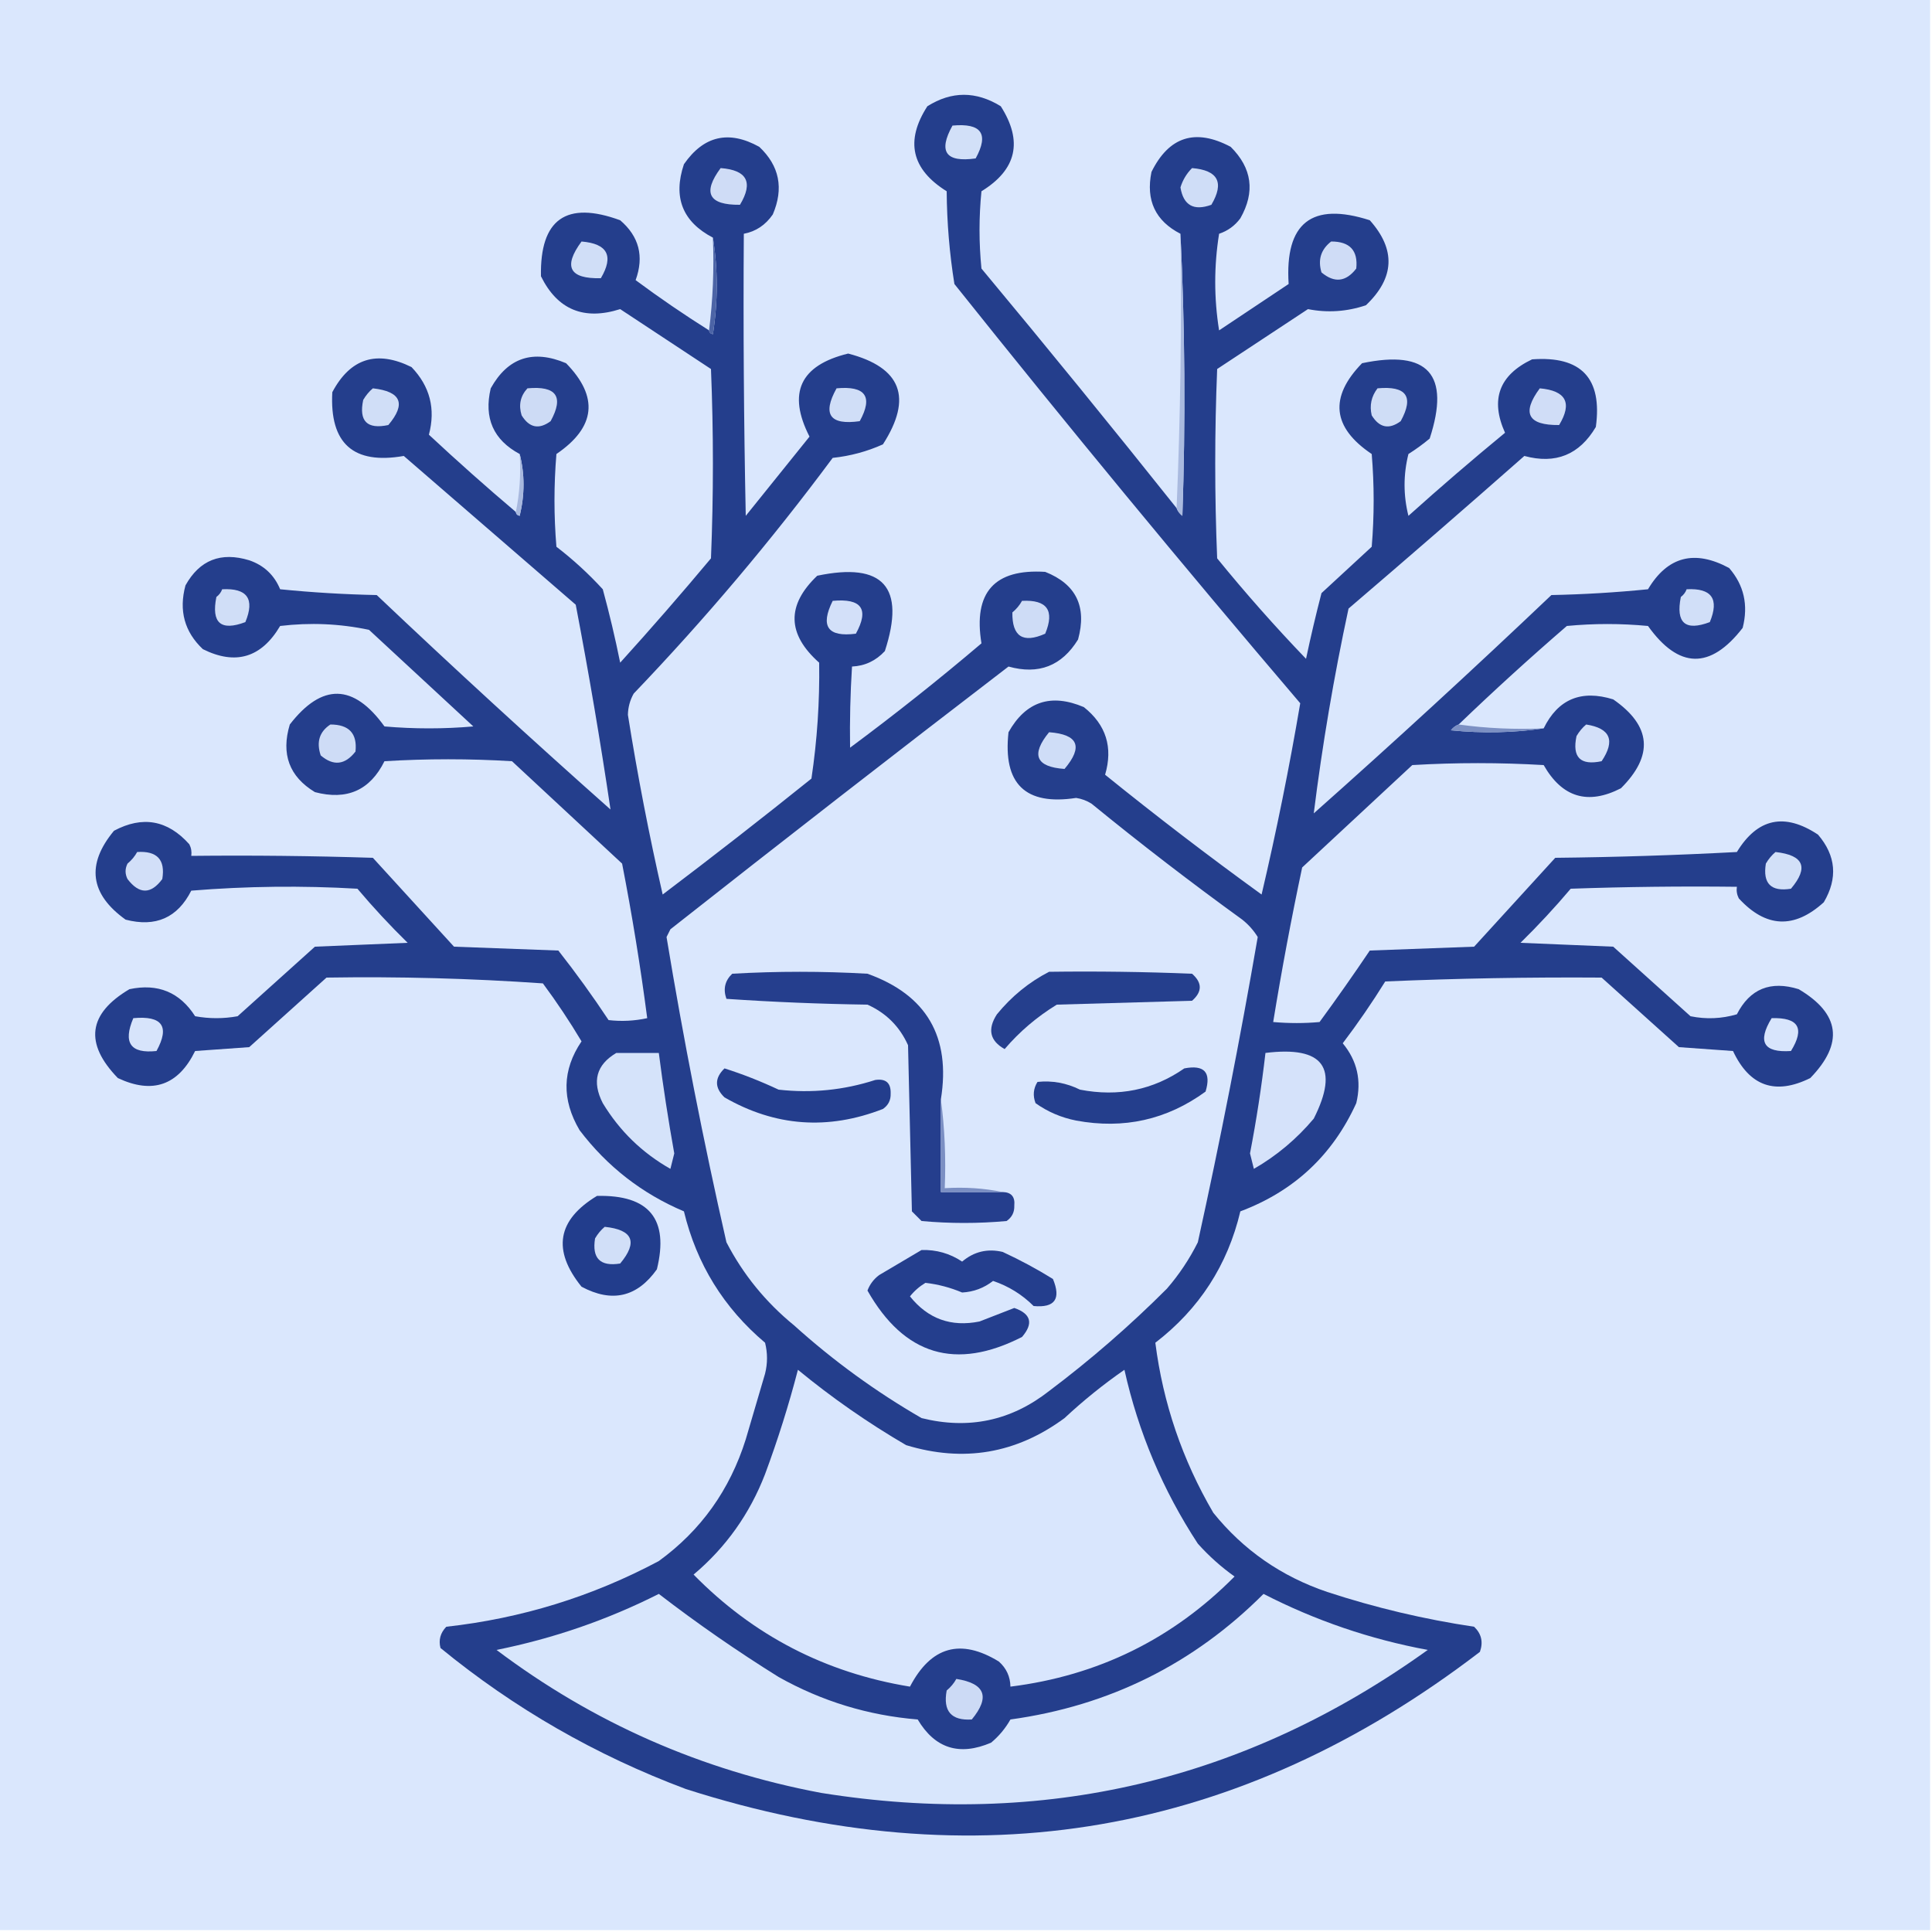
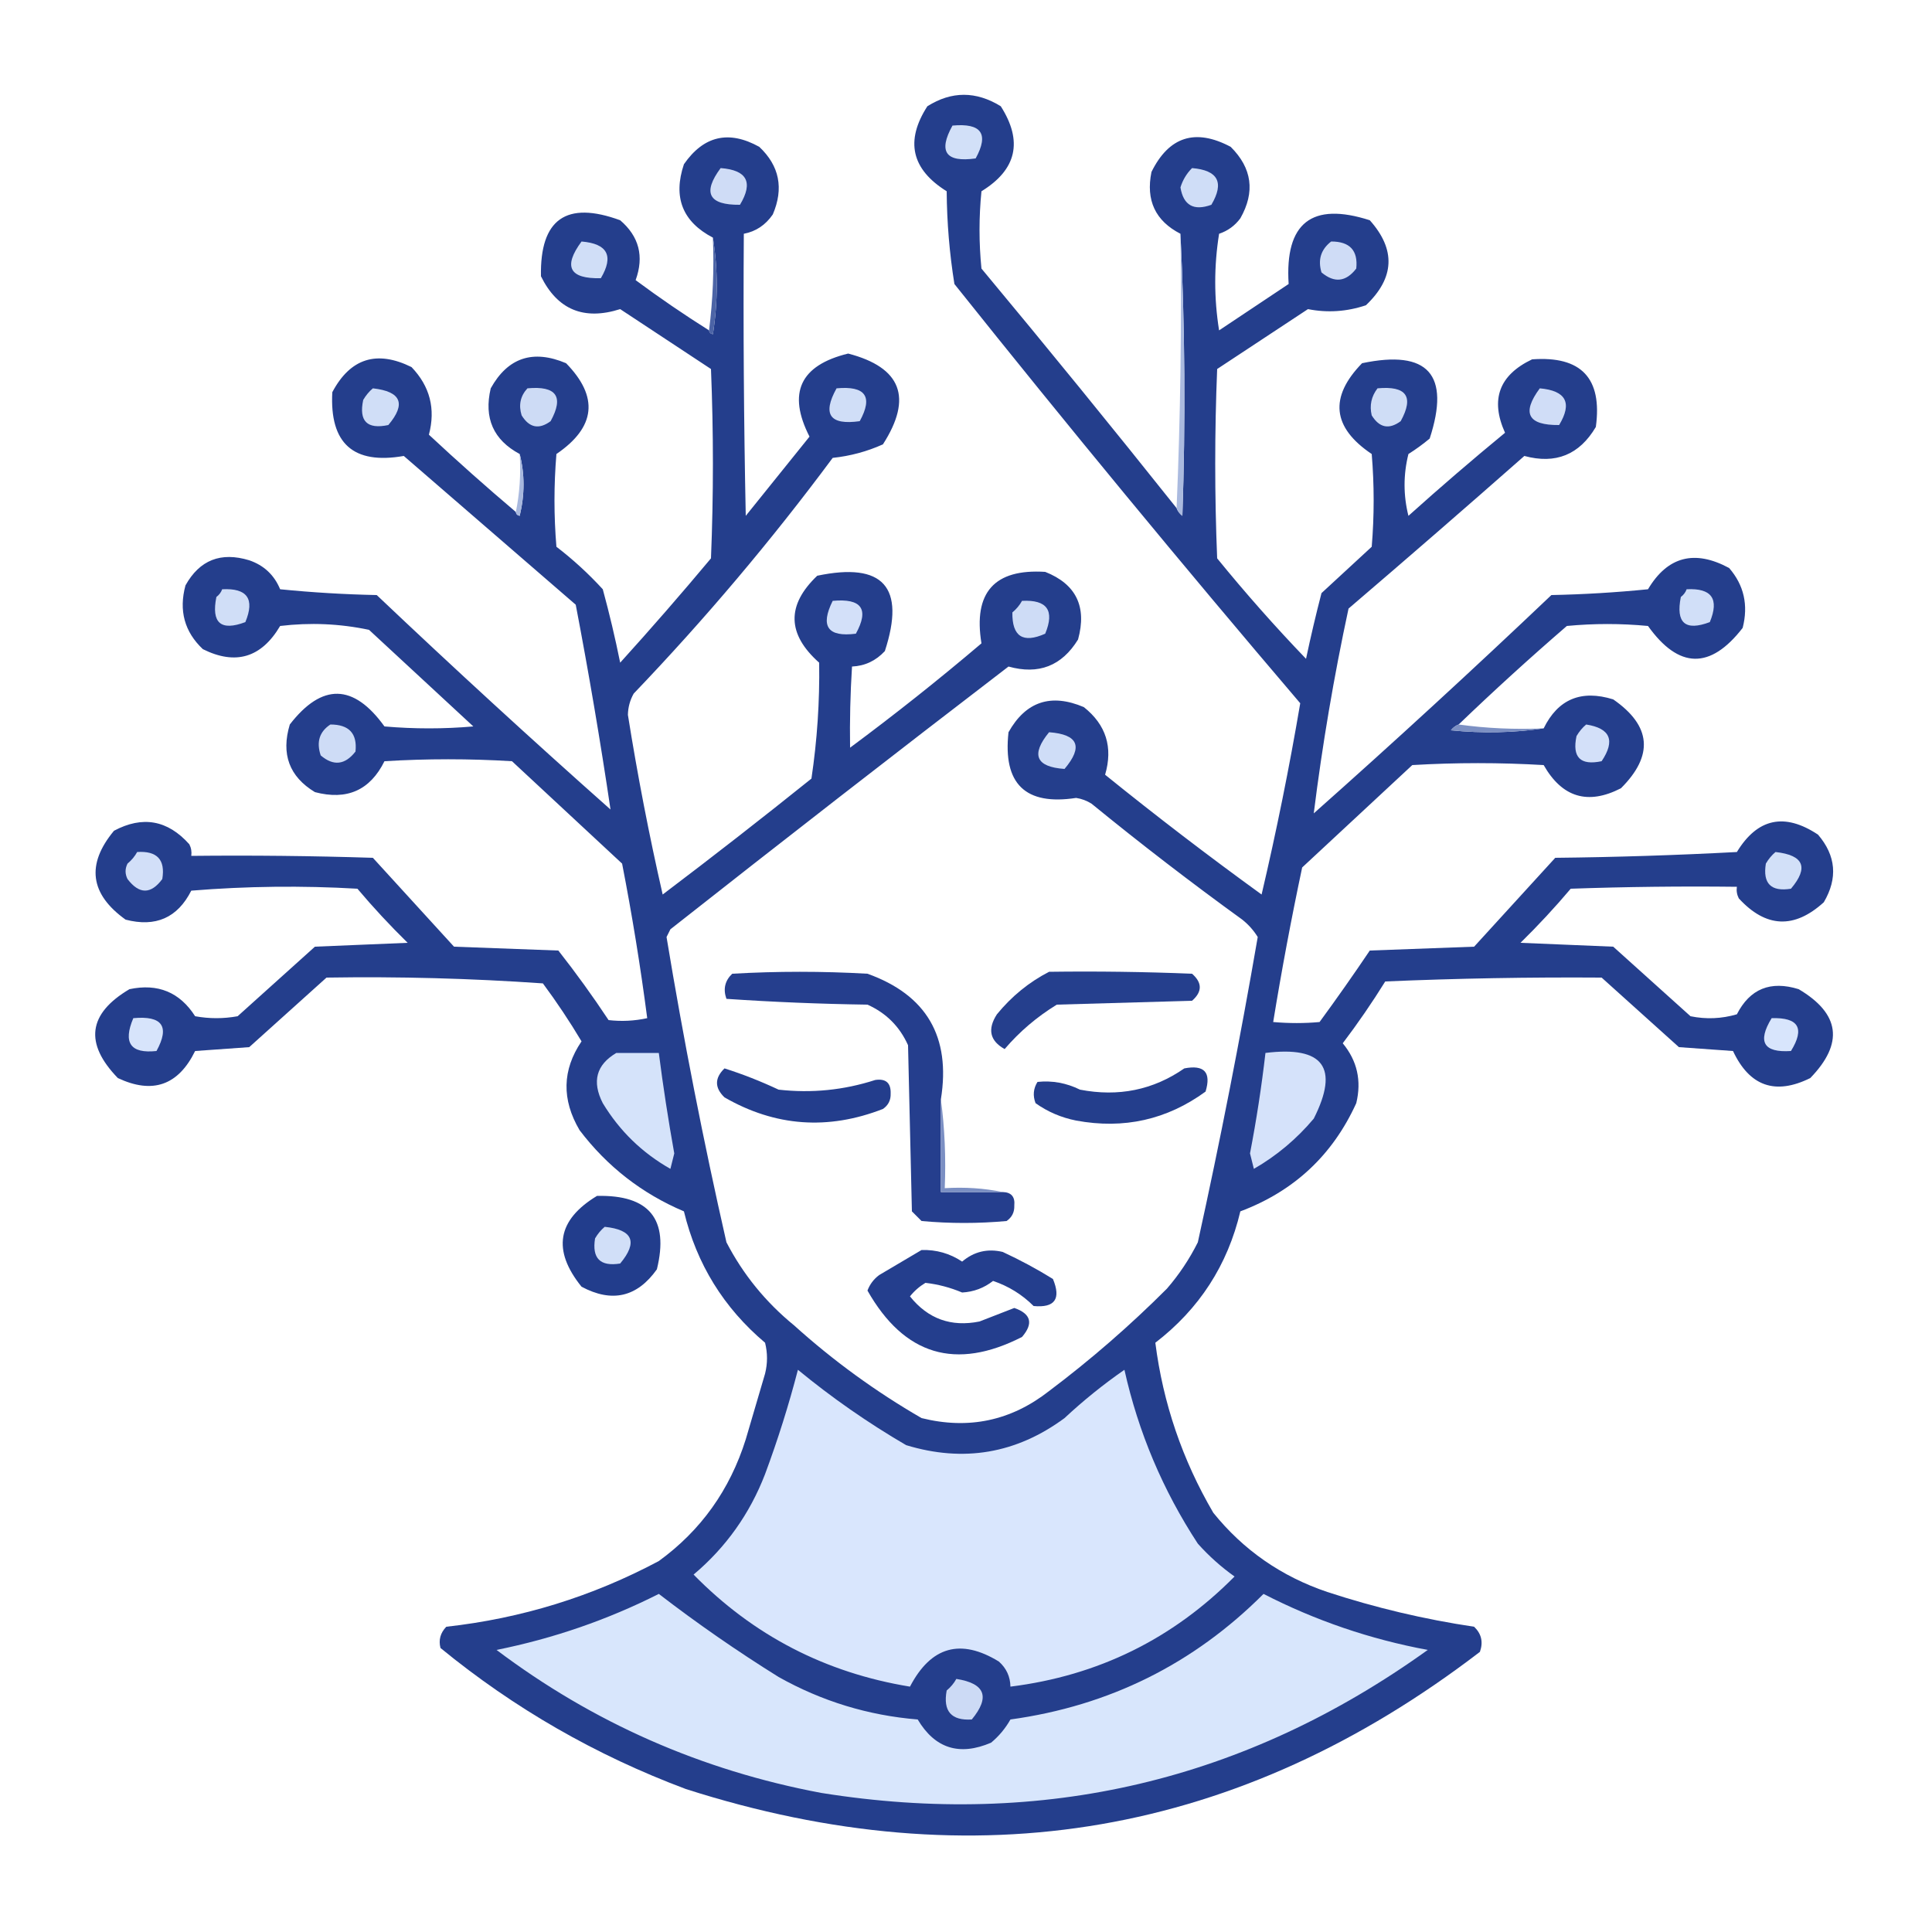
<svg xmlns="http://www.w3.org/2000/svg" version="1.1" width="500px" height="500px" style="shape-rendering:geometricPrecision; text-rendering:geometricPrecision; image-rendering:optimizeQuality; fill-rule:evenodd; clip-rule:evenodd">
-   <g>
-     <path style="opacity:1" fill="#dae7fd" d="M -0.5,-0.5 C 166.167,-0.5 332.833,-0.5 499.5,-0.5C 499.5,166.167 499.5,332.833 499.5,499.5C 332.833,499.5 166.167,499.5 -0.5,499.5C -0.5,332.833 -0.5,166.167 -0.5,-0.5 Z" />
-   </g>
  <g>
    <path style="opacity:1" fill="#243e8c" d="M 304.5,131.5 C 304.783,132.289 305.283,132.956 306,133.5C 306.83,108.997 306.663,84.663 305.5,60.5C 299,57.163 296.5,51.83 298,44.5C 302.537,35.323 309.371,33.156 318.5,38C 324.043,43.51 324.876,49.677 321,56.5C 319.587,58.414 317.753,59.747 315.5,60.5C 314.167,68.833 314.167,77.167 315.5,85.5C 321.5,81.5 327.5,77.5 333.5,73.5C 332.486,57.674 339.486,52.174 354.5,57C 361.277,64.59 360.944,71.923 353.5,79C 348.543,80.664 343.543,80.997 338.5,80C 330.667,85.167 322.833,90.333 315,95.5C 314.333,111.833 314.333,128.167 315,144.5C 322.295,153.464 329.962,162.13 338,170.5C 339.21,164.78 340.543,159.113 342,153.5C 346.333,149.5 350.667,145.5 355,141.5C 355.667,133.5 355.667,125.5 355,117.5C 344.78,110.63 343.946,102.796 352.5,94C 369.583,90.416 375.416,96.916 370,113.5C 368.255,114.956 366.422,116.289 364.5,117.5C 363.167,122.833 363.167,128.167 364.5,133.5C 372.686,126.146 381.019,118.98 389.5,112C 385.63,103.403 387.964,97.069 396.5,93C 409.232,92.065 414.732,97.898 413,110.5C 408.75,117.695 402.584,120.195 394.5,118C 379.427,131.285 364.26,144.451 349,157.5C 345.218,175.069 342.218,192.736 340,210.5C 360.8,192.035 381.3,173.202 401.5,154C 409.853,153.832 418.187,153.332 426.5,152.5C 431.556,144.011 438.556,142.177 447.5,147C 451.342,151.439 452.509,156.605 451,162.5C 442.632,173.309 434.465,173.142 426.5,162C 419.5,161.333 412.5,161.333 405.5,162C 395.904,170.283 386.571,178.783 377.5,187.5C 376.711,187.783 376.044,188.283 375.5,189C 383.677,189.823 391.677,189.656 399.5,188.5C 403.216,180.93 409.216,178.43 417.5,181C 427.358,187.828 428.025,195.495 419.5,204C 410.95,208.396 404.284,206.396 399.5,198C 388.167,197.333 376.833,197.333 365.5,198C 356,206.833 346.5,215.667 337,224.5C 334.182,237.784 331.682,251.118 329.5,264.5C 333.599,264.858 337.599,264.858 341.5,264.5C 345.956,258.421 350.29,252.254 354.5,246C 363.5,245.667 372.5,245.333 381.5,245C 388.5,237.333 395.5,229.667 402.5,222C 418.177,221.833 433.844,221.333 449.5,220.5C 454.833,211.757 461.833,210.257 470.5,216C 475.16,221.451 475.66,227.284 472,233.5C 464.34,240.464 457.007,240.131 450,232.5C 449.517,231.552 449.351,230.552 449.5,229.5C 435.163,229.333 420.829,229.5 406.5,230C 402.399,234.857 398.066,239.524 393.5,244C 401.5,244.333 409.5,244.667 417.5,245C 424.167,251 430.833,257 437.5,263C 441.541,263.827 445.541,263.66 449.5,262.5C 452.877,255.899 458.211,253.732 465.5,256C 476.216,262.345 477.216,270.012 468.5,279C 459.455,283.478 452.788,281.144 448.5,272C 443.833,271.667 439.167,271.333 434.5,271C 427.833,265 421.167,259 414.5,253C 395.833,252.869 377.166,253.202 358.5,254C 355.08,259.507 351.414,264.841 347.5,270C 351.242,274.517 352.409,279.684 351,285.5C 344.877,298.955 334.877,308.289 321,313.5C 317.707,327.413 310.374,338.746 299,347.5C 300.991,363.139 305.991,377.805 314,391.5C 321.785,401.154 331.618,407.987 343.5,412C 355.901,416.068 368.568,419.068 381.5,421C 383.396,422.808 383.896,424.975 383,427.5C 320.832,475.13 252.332,486.964 177.5,463C 154.226,454.287 133.06,442.12 114,426.5C 113.464,424.433 113.964,422.599 115.5,421C 134.935,418.848 153.269,413.181 170.5,404C 181.391,396.081 188.891,385.581 193,372.5C 194.667,366.833 196.333,361.167 198,355.5C 198.667,352.833 198.667,350.167 198,347.5C 187.286,338.455 180.286,327.121 177,313.5C 166.148,308.904 157.148,301.904 150,292.5C 145.323,284.568 145.49,276.901 150.5,269.5C 147.415,264.328 144.081,259.328 140.5,254.5C 121.848,253.202 103.181,252.702 84.5,253C 77.833,259 71.167,265 64.5,271C 59.833,271.333 55.167,271.667 50.5,272C 46.143,280.897 39.476,283.23 30.5,279C 21.784,270.012 22.784,262.345 33.5,256C 40.853,254.446 46.52,256.78 50.5,263C 54.167,263.667 57.833,263.667 61.5,263C 68.167,257 74.833,251 81.5,245C 89.5,244.667 97.5,244.333 105.5,244C 100.934,239.524 96.601,234.857 92.5,230C 78.155,229.167 63.822,229.334 49.5,230.5C 45.949,237.525 40.283,240.025 32.5,238C 23.267,231.374 22.267,223.708 29.5,215C 36.895,211.057 43.395,212.224 49,218.5C 49.483,219.448 49.65,220.448 49.5,221.5C 65.17,221.333 80.837,221.5 96.5,222C 103.5,229.667 110.5,237.333 117.5,245C 126.5,245.333 135.5,245.667 144.5,246C 149.078,251.823 153.412,257.823 157.5,264C 160.849,264.388 164.183,264.221 167.5,263.5C 165.754,250.114 163.587,236.781 161,223.5C 151.5,214.667 142,205.833 132.5,197C 121.5,196.333 110.5,196.333 99.5,197C 95.782,204.521 89.782,207.188 81.5,205C 74.862,200.983 72.696,195.15 75,187.5C 83.331,176.734 91.498,176.901 99.5,188C 107.167,188.667 114.833,188.667 122.5,188C 113.5,179.667 104.5,171.333 95.5,163C 87.939,161.402 80.272,161.069 72.5,162C 67.641,170.219 60.974,172.219 52.5,168C 47.741,163.509 46.241,158.009 48,151.5C 51.655,144.93 57.155,142.763 64.5,145C 68.301,146.301 70.968,148.801 72.5,152.5C 80.813,153.332 89.147,153.832 97.5,154C 117.382,172.85 137.549,191.35 158,209.5C 155.378,191.82 152.378,174.153 149,156.5C 134.167,143.667 119.333,130.833 104.5,118C 91.449,120.284 85.282,114.784 86,101.5C 90.662,92.724 97.496,90.558 106.5,95C 111.27,99.975 112.77,105.809 111,112.5C 118.371,119.375 125.871,126.041 133.5,132.5C 133.56,133.043 133.893,133.376 134.5,133.5C 135.815,128.014 135.815,122.68 134.5,117.5C 127.681,113.854 125.181,108.187 127,100.5C 131.429,92.543 137.929,90.376 146.5,94C 155.016,102.72 154.182,110.553 144,117.5C 143.333,125.5 143.333,133.5 144,141.5C 148.3,144.798 152.3,148.465 156,152.5C 157.714,158.786 159.214,165.119 160.5,171.5C 168.52,162.648 176.353,153.648 184,144.5C 184.667,128.167 184.667,111.833 184,95.5C 176.167,90.333 168.333,85.167 160.5,80C 151.102,82.985 144.269,80.151 140,71.5C 139.714,56.721 146.547,51.887 160.5,57C 165.398,61.19 166.731,66.356 164.5,72.5C 170.689,77.09 177.022,81.424 183.5,85.5C 183.56,86.043 183.893,86.376 184.5,86.5C 185.821,78.009 185.821,69.676 184.5,61.5C 176.625,57.386 174.125,51.053 177,42.5C 182.113,35.129 188.613,33.629 196.5,38C 201.72,42.916 202.887,48.75 200,55.5C 198.114,58.242 195.614,59.909 192.5,60.5C 192.333,84.836 192.5,109.169 193,133.5C 198.5,126.667 204,119.833 209.5,113C 203.731,101.702 207.064,94.535 219.5,91.5C 233.266,95.087 236.266,102.92 228.5,115C 224.381,116.851 220.048,118.018 215.5,118.5C 199.648,139.86 182.481,160.193 164,179.5C 163.042,181.199 162.542,183.033 162.5,185C 164.987,200.62 167.987,216.12 171.5,231.5C 184.476,221.691 197.31,211.691 210,201.5C 211.484,191.537 212.151,181.537 212,171.5C 203.68,164.115 203.513,156.615 211.5,149C 228.583,145.416 234.416,151.916 229,168.5C 226.674,171.011 223.841,172.344 220.5,172.5C 220.059,179.507 219.892,186.507 220,193.5C 231.621,184.881 242.955,175.881 254,166.5C 251.842,153.33 257.342,147.163 270.5,148C 278.499,151.167 281.333,157.001 279,165.5C 274.794,172.348 268.794,174.681 261,172.5C 231.701,194.962 202.535,217.628 173.5,240.5C 173.167,241.167 172.833,241.833 172.5,242.5C 176.879,269.012 182.046,295.345 188,321.5C 192.319,329.827 198.152,336.993 205.5,343C 215.66,352.16 226.66,360.16 238.5,367C 250.672,370.033 261.672,367.699 271.5,360C 282.258,351.913 292.424,343.08 302,333.5C 305.163,329.844 307.829,325.844 310,321.5C 315.767,295.3 320.934,268.967 325.5,242.5C 324.455,240.795 323.122,239.295 321.5,238C 308.215,228.383 295.215,218.383 282.5,208C 281.271,207.219 279.938,206.719 278.5,206.5C 265.356,208.525 259.523,202.858 261,189.5C 265.476,181.545 271.976,179.378 280.5,183C 286.252,187.569 288.085,193.403 286,200.5C 299.23,211.197 312.73,221.53 326.5,231.5C 330.341,215.132 333.675,198.632 336.5,182C 306.075,146.312 276.241,110.145 247,73.5C 245.73,65.603 245.063,57.603 245,49.5C 235.876,43.815 234.209,36.482 240,27.5C 246.267,23.549 252.601,23.549 259,27.5C 264.786,36.57 263.119,43.904 254,49.5C 253.333,56.167 253.333,62.833 254,69.5C 271.081,90.014 287.914,110.68 304.5,131.5 Z" />
  </g>
  <g>
    <path style="opacity:1" fill="#d2e0f8" d="M 246.5,32.5 C 253.997,31.804 255.997,34.637 252.5,41C 244.749,42.091 242.749,39.258 246.5,32.5 Z" />
  </g>
  <g>
    <path style="opacity:1" fill="#cfdcf6" d="M 186.5,43.5 C 193.341,44.016 195.007,47.182 191.5,53C 183.408,53.09 181.741,49.923 186.5,43.5 Z" />
  </g>
  <g>
    <path style="opacity:1" fill="#cfddf7" d="M 308.5,43.5 C 315.238,44.061 316.905,47.228 313.5,53C 308.932,54.651 306.266,53.151 305.5,48.5C 306.092,46.578 307.092,44.911 308.5,43.5 Z" />
  </g>
  <g>
    <path style="opacity:1" fill="#4c64a6" d="M 184.5,61.5 C 185.821,69.676 185.821,78.009 184.5,86.5C 183.893,86.376 183.56,86.043 183.5,85.5C 184.492,77.684 184.826,69.684 184.5,61.5 Z" />
  </g>
  <g>
    <path style="opacity:1" fill="#aabadf" d="M 305.5,60.5 C 306.663,84.663 306.83,108.997 306,133.5C 305.283,132.956 304.783,132.289 304.5,131.5C 305.498,108.006 305.831,84.339 305.5,60.5 Z" />
  </g>
  <g>
    <path style="opacity:1" fill="#d0def7" d="M 150.5,62.5 C 157.238,63.061 158.905,66.228 155.5,72C 147.349,72.198 145.683,69.031 150.5,62.5 Z" />
  </g>
  <g>
    <path style="opacity:1" fill="#cfdcf6" d="M 344.5,62.5 C 349.325,62.488 351.491,64.821 351,69.5C 348.339,72.966 345.339,73.299 342,70.5C 341.018,67.225 341.851,64.559 344.5,62.5 Z" />
  </g>
  <g>
    <path style="opacity:1" fill="#cddbf5" d="M 136.5,100.5 C 143.997,99.804 145.997,102.637 142.5,109C 139.49,111.222 136.99,110.722 135,107.5C 134.167,104.829 134.667,102.496 136.5,100.5 Z" />
  </g>
  <g>
    <path style="opacity:1" fill="#d0def7" d="M 216.5,100.5 C 223.997,99.804 225.997,102.637 222.5,109C 214.749,110.091 212.749,107.258 216.5,100.5 Z" />
  </g>
  <g>
    <path style="opacity:1" fill="#cfddf6" d="M 356.5,100.5 C 363.997,99.804 365.997,102.637 362.5,109C 359.49,111.222 356.99,110.722 355,107.5C 354.391,104.935 354.891,102.601 356.5,100.5 Z" />
  </g>
  <g>
    <path style="opacity:1" fill="#d0def7" d="M 96.5,100.5 C 103.821,101.319 105.154,104.486 100.5,110C 95,111.167 92.833,109 94,103.5C 94.698,102.309 95.531,101.309 96.5,100.5 Z" />
  </g>
  <g>
    <path style="opacity:1" fill="#d0ddf7" d="M 398.5,100.5 C 405.297,101.107 406.964,104.274 403.5,110C 395.408,110.09 393.741,106.923 398.5,100.5 Z" />
  </g>
  <g>
    <path style="opacity:1" fill="#a8b8de" d="M 134.5,117.5 C 135.815,122.68 135.815,128.014 134.5,133.5C 133.893,133.376 133.56,133.043 133.5,132.5C 134.487,127.695 134.821,122.695 134.5,117.5 Z" />
  </g>
  <g>
    <path style="opacity:1" fill="#d0def7" d="M 57.5,152.5 C 63.989,152.156 65.989,154.99 63.5,161C 57.148,163.399 54.648,161.232 56,154.5C 56.717,153.956 57.217,153.289 57.5,152.5 Z" />
  </g>
  <g>
    <path style="opacity:1" fill="#d1dff8" d="M 436.5,152.5 C 442.989,152.156 444.989,154.99 442.5,161C 436.148,163.399 433.648,161.232 435,154.5C 435.717,153.956 436.217,153.289 436.5,152.5 Z" />
  </g>
  <g>
    <path style="opacity:1" fill="#d3e0f9" d="M 215.5,155.5 C 222.997,154.804 224.997,157.637 221.5,164C 214.215,164.934 212.215,162.101 215.5,155.5 Z" />
  </g>
  <g>
    <path style="opacity:1" fill="#cedcf6" d="M 264.5,155.5 C 270.989,155.156 272.989,157.99 270.5,164C 264.744,166.569 261.911,164.736 262,158.5C 263.045,157.627 263.878,156.627 264.5,155.5 Z" />
  </g>
  <g>
    <path style="opacity:1" fill="#cedcf6" d="M 85.5,187.5 C 90.331,187.494 92.497,189.827 92,194.5C 89.293,197.978 86.293,198.311 83,195.5C 81.837,192.029 82.67,189.362 85.5,187.5 Z" />
  </g>
  <g>
    <path style="opacity:1" fill="#7c90c3" d="M 377.5,187.5 C 384.648,188.492 391.981,188.825 399.5,188.5C 391.677,189.656 383.677,189.823 375.5,189C 376.044,188.283 376.711,187.783 377.5,187.5 Z" />
  </g>
  <g>
    <path style="opacity:1" fill="#d3e0f9" d="M 410.5,187.5 C 416.758,188.477 418.091,191.644 414.5,197C 409,198.167 406.833,196 408,190.5C 408.698,189.309 409.531,188.309 410.5,187.5 Z" />
  </g>
  <g>
    <path style="opacity:1" fill="#cfddf7" d="M 271.5,189.5 C 279.045,190.062 280.378,193.229 275.5,199C 268.075,198.484 266.742,195.318 271.5,189.5 Z" />
  </g>
  <g>
    <path style="opacity:1" fill="#d2dff8" d="M 35.5,220.5 C 40.665,220.162 42.831,222.495 42,227.5C 39.048,231.482 36.048,231.482 33,227.5C 32.333,226.167 32.333,224.833 33,223.5C 34.045,222.627 34.878,221.627 35.5,220.5 Z" />
  </g>
  <g>
    <path style="opacity:1" fill="#d2e0f8" d="M 459.5,220.5 C 466.821,221.319 468.154,224.486 463.5,230C 458.333,230.833 456.167,228.667 457,223.5C 457.698,222.309 458.531,221.309 459.5,220.5 Z" />
  </g>
  <g>
    <path style="opacity:1" fill="#253e8d" d="M 243.5,284.5 C 243.5,292.5 243.5,300.5 243.5,308.5C 248.833,308.5 254.167,308.5 259.5,308.5C 261.722,308.559 262.722,309.725 262.5,312C 262.561,313.711 261.894,315.044 260.5,316C 253.167,316.667 245.833,316.667 238.5,316C 237.667,315.167 236.833,314.333 236,313.5C 235.667,299.167 235.333,284.833 235,270.5C 232.833,265.667 229.333,262.167 224.5,260C 212.258,259.823 200.091,259.323 188,258.5C 187.104,255.975 187.604,253.808 189.5,252C 201.167,251.333 212.833,251.333 224.5,252C 239.781,257.477 246.115,268.31 243.5,284.5 Z" />
  </g>
  <g>
    <path style="opacity:1" fill="#253f8d" d="M 271.5,251.5 C 283.838,251.333 296.171,251.5 308.5,252C 311.167,254.333 311.167,256.667 308.5,259C 296.833,259.333 285.167,259.667 273.5,260C 268.35,263.156 263.85,266.989 260,271.5C 256.169,269.362 255.503,266.362 258,262.5C 261.819,257.833 266.319,254.166 271.5,251.5 Z" />
  </g>
  <g>
    <path style="opacity:1" fill="#d7e4fb" d="M 34.5,263.5 C 41.997,262.804 43.997,265.637 40.5,272C 33.781,272.726 31.781,269.893 34.5,263.5 Z" />
  </g>
  <g>
    <path style="opacity:1" fill="#d8e5fc" d="M 458.5,263.5 C 465.472,263.279 467.138,266.113 463.5,272C 456.416,272.475 454.749,269.642 458.5,263.5 Z" />
  </g>
  <g>
    <path style="opacity:1" fill="#d5e3fa" d="M 159.5,272.5 C 163.167,272.5 166.833,272.5 170.5,272.5C 171.614,281.183 172.947,289.85 174.5,298.5C 174.167,299.833 173.833,301.167 173.5,302.5C 166.191,298.358 160.358,292.691 156,285.5C 153.142,279.904 154.309,275.571 159.5,272.5 Z" />
  </g>
  <g>
    <path style="opacity:1" fill="#d5e2fa" d="M 327.5,272.5 C 342.503,270.641 346.67,276.307 340,289.5C 335.565,294.774 330.398,299.107 324.5,302.5C 324.167,301.167 323.833,299.833 323.5,298.5C 325.16,289.886 326.493,281.22 327.5,272.5 Z" />
  </g>
  <g>
    <path style="opacity:1" fill="#233d8c" d="M 187.5,276.5 C 192.209,277.994 196.876,279.828 201.5,282C 210.034,282.962 218.367,282.129 226.5,279.5C 229.255,279.09 230.588,280.256 230.5,283C 230.561,284.711 229.894,286.044 228.5,287C 214.27,292.541 200.603,291.541 187.5,284C 184.914,281.506 184.914,279.006 187.5,276.5 Z" />
  </g>
  <g>
    <path style="opacity:1" fill="#243e8c" d="M 306.5,276.5 C 311.675,275.507 313.509,277.507 312,282.5C 302.003,289.789 290.837,292.289 278.5,290C 274.645,289.236 271.145,287.736 268,285.5C 267.257,283.559 267.424,281.726 268.5,280C 272.316,279.599 275.983,280.266 279.5,282C 289.44,283.925 298.44,282.092 306.5,276.5 Z" />
  </g>
  <g>
    <path style="opacity:1" fill="#7b8fc3" d="M 243.5,284.5 C 244.492,291.982 244.825,299.648 244.5,307.5C 249.695,307.179 254.695,307.513 259.5,308.5C 254.167,308.5 248.833,308.5 243.5,308.5C 243.5,300.5 243.5,292.5 243.5,284.5 Z" />
  </g>
  <g>
    <path style="opacity:1" fill="#223d8c" d="M 154.5,309.5 C 168.026,309.183 173.193,315.516 170,328.5C 164.879,335.712 158.379,337.212 150.5,333C 142.872,323.55 144.206,315.717 154.5,309.5 Z" />
  </g>
  <g>
    <path style="opacity:1" fill="#d1dff8" d="M 156.5,317.5 C 163.803,318.267 165.136,321.433 160.5,327C 155.333,327.833 153.167,325.667 154,320.5C 154.698,319.309 155.531,318.309 156.5,317.5 Z" />
  </g>
  <g>
    <path style="opacity:1" fill="#243e8d" d="M 238.5,323.5 C 242.343,323.393 245.843,324.393 249,326.5C 252.069,323.904 255.569,323.071 259.5,324C 263.993,326.079 268.326,328.412 272.5,331C 274.65,336.175 272.983,338.508 267.5,338C 264.52,335.025 261.02,332.859 257,331.5C 254.663,333.333 251.997,334.333 249,334.5C 245.926,333.207 242.759,332.373 239.5,332C 237.939,332.941 236.605,334.108 235.5,335.5C 240.149,341.321 246.149,343.488 253.5,342C 256.505,340.83 259.505,339.664 262.5,338.5C 266.835,340.007 267.502,342.507 264.5,346C 247.352,354.761 234.019,350.761 224.5,334C 225.101,332.395 226.101,331.062 227.5,330C 231.23,327.807 234.897,325.64 238.5,323.5 Z" />
  </g>
  <g>
    <path style="opacity:1" fill="#d9e6fd" d="M 206.5,354.5 C 215.28,361.729 224.614,368.229 234.5,374C 249.37,378.53 263.037,376.197 275.5,367C 280.377,362.454 285.544,358.287 291,354.5C 294.612,370.676 300.946,385.676 310,399.5C 312.869,402.704 316.035,405.537 319.5,408C 303.494,424.169 284.161,433.669 261.5,436.5C 261.451,433.901 260.451,431.734 258.5,430C 248.598,423.94 240.931,426.106 235.5,436.5C 213.609,432.916 194.943,423.249 179.5,407.5C 187.864,400.454 194.031,391.788 198,381.5C 201.302,372.617 204.136,363.617 206.5,354.5 Z" />
  </g>
  <g>
    <path style="opacity:1" fill="#d8e6fc" d="M 170.5,412.5 C 180.427,420.14 190.76,427.307 201.5,434C 212.696,440.288 224.696,443.954 237.5,445C 241.966,452.513 248.3,454.513 256.5,451C 258.543,449.292 260.21,447.292 261.5,445C 287.036,441.482 308.87,430.648 327,412.5C 340.439,419.403 354.606,424.236 369.5,427C 322.34,460.872 270.006,473.206 212.5,464C 181.506,458.163 153.506,445.83 128.5,427C 143.242,424.031 157.242,419.198 170.5,412.5 Z" />
  </g>
  <g>
    <path style="opacity:1" fill="#ccdaf5" d="M 247.5,434.5 C 254.968,435.674 256.301,439.174 251.5,445C 246.178,445.34 244.011,442.84 245,437.5C 246.045,436.627 246.878,435.627 247.5,434.5 Z" />
  </g>
</svg>
